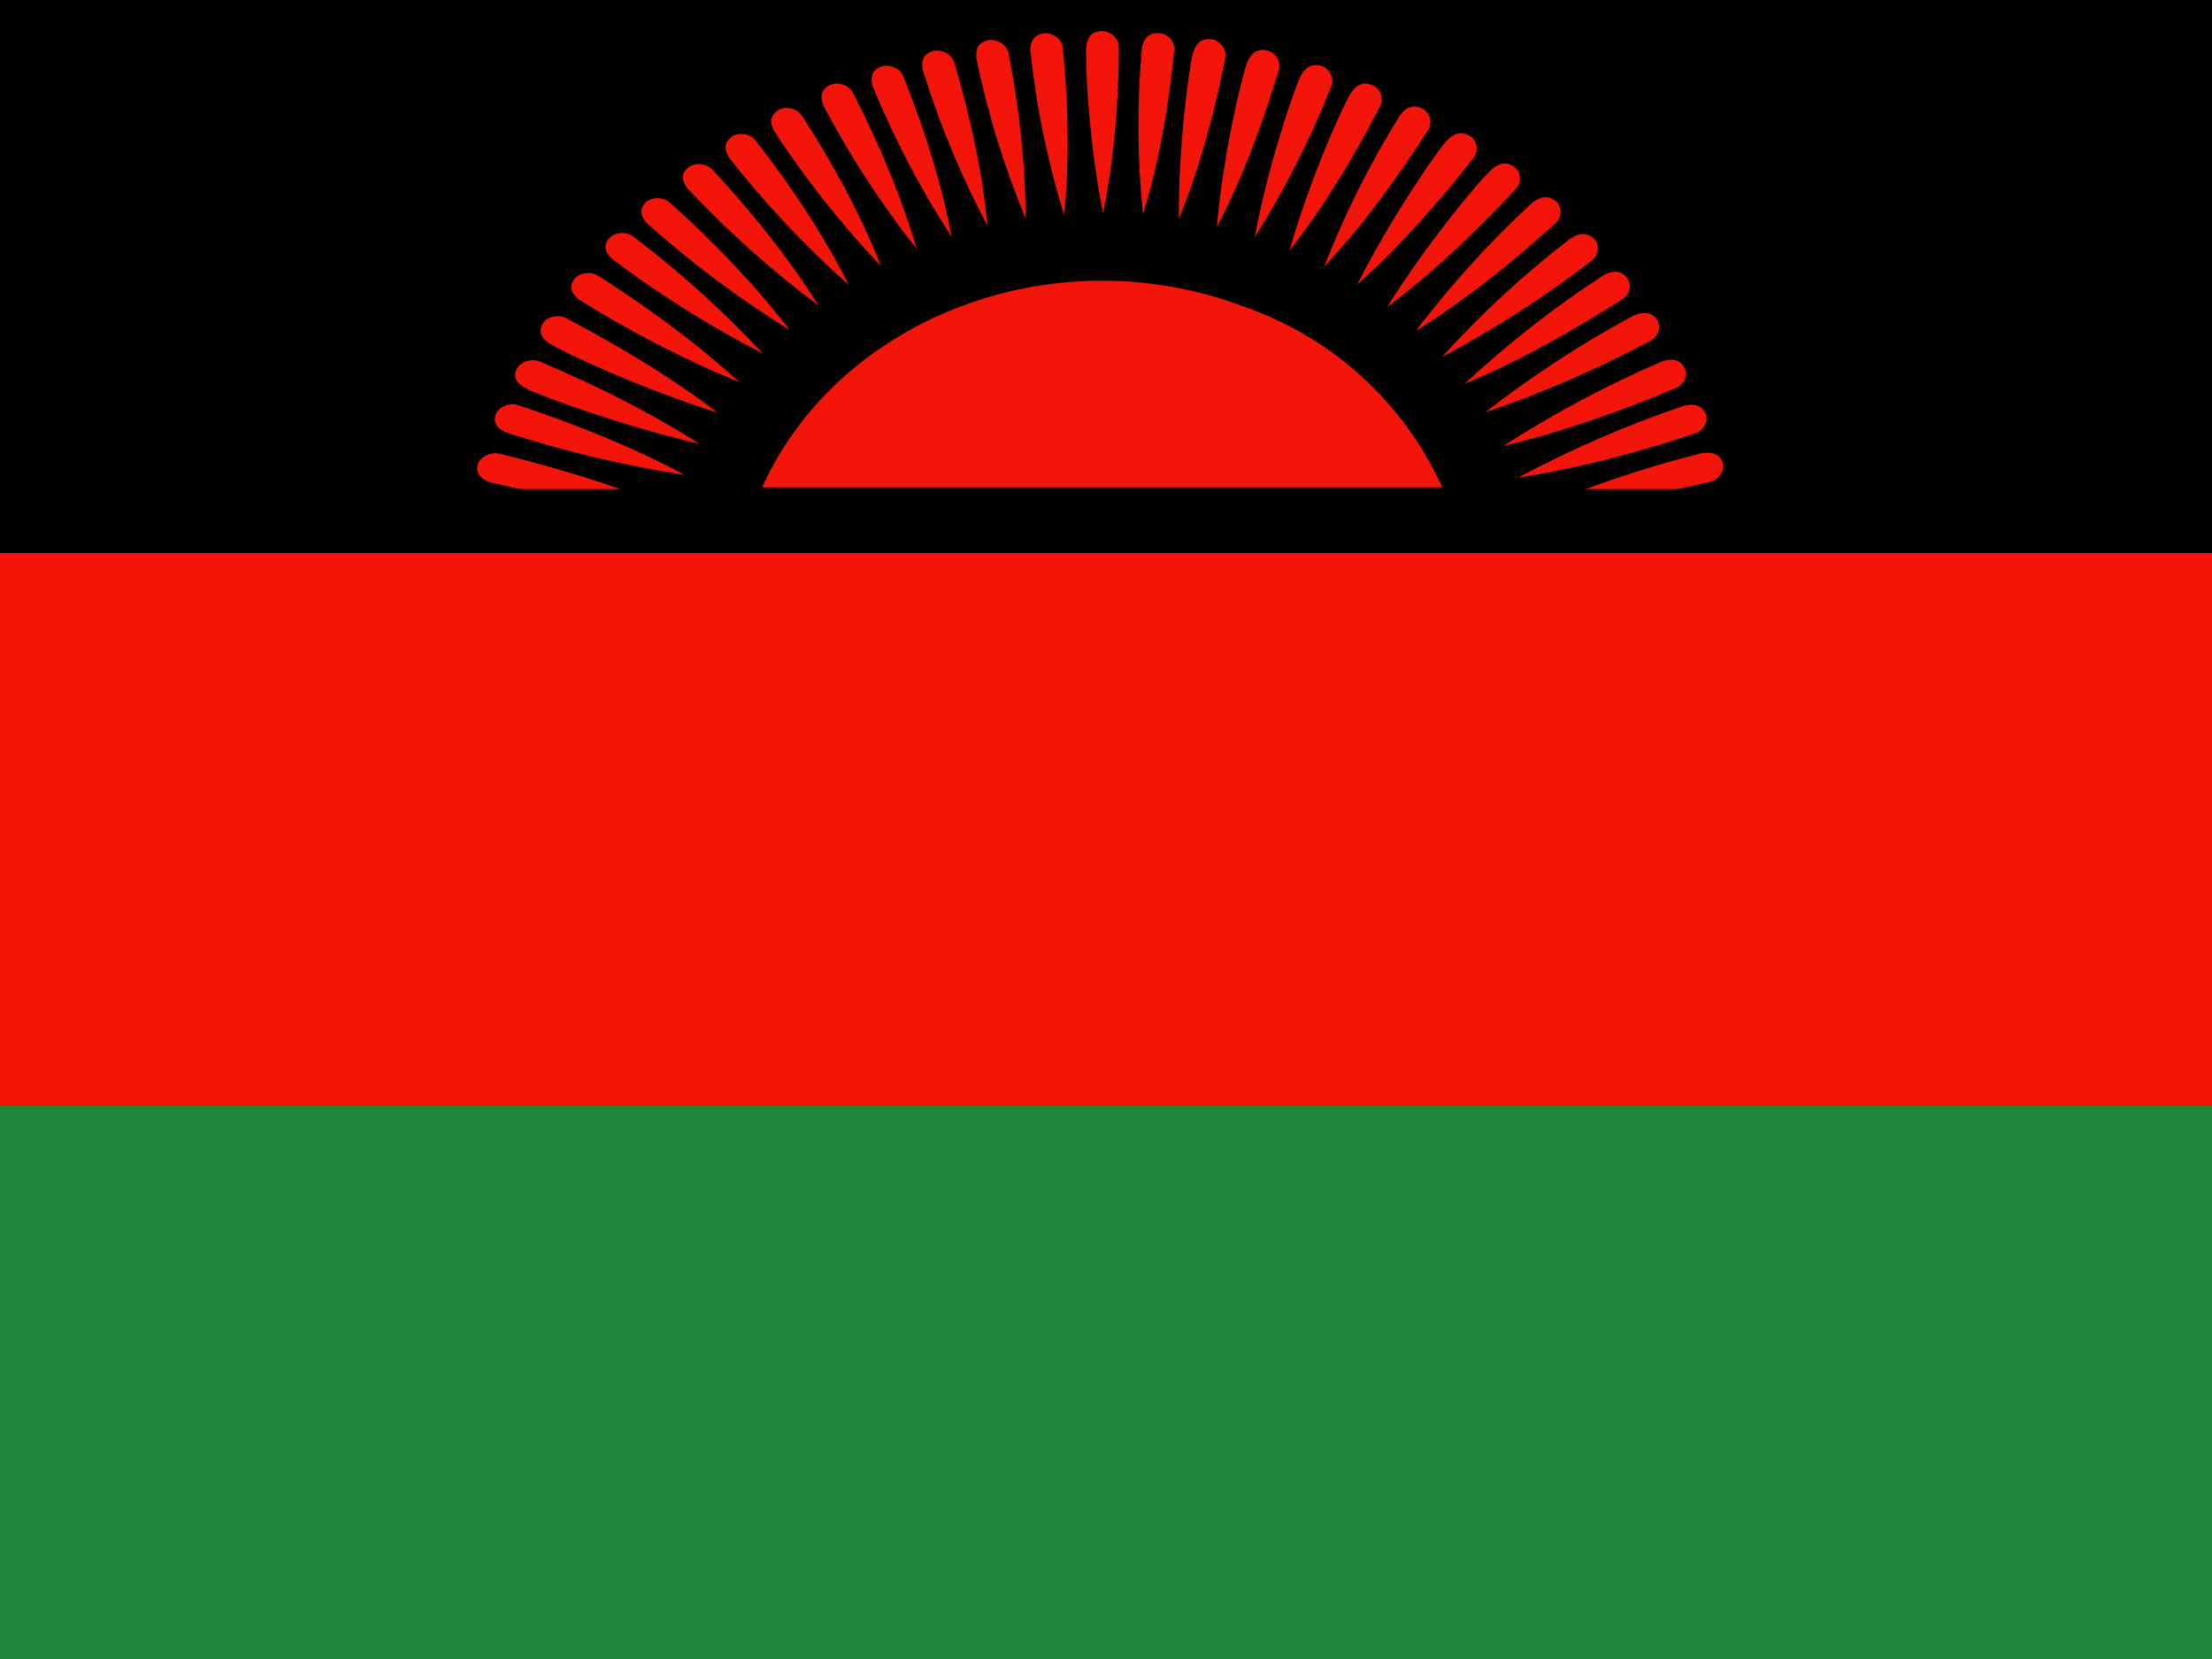
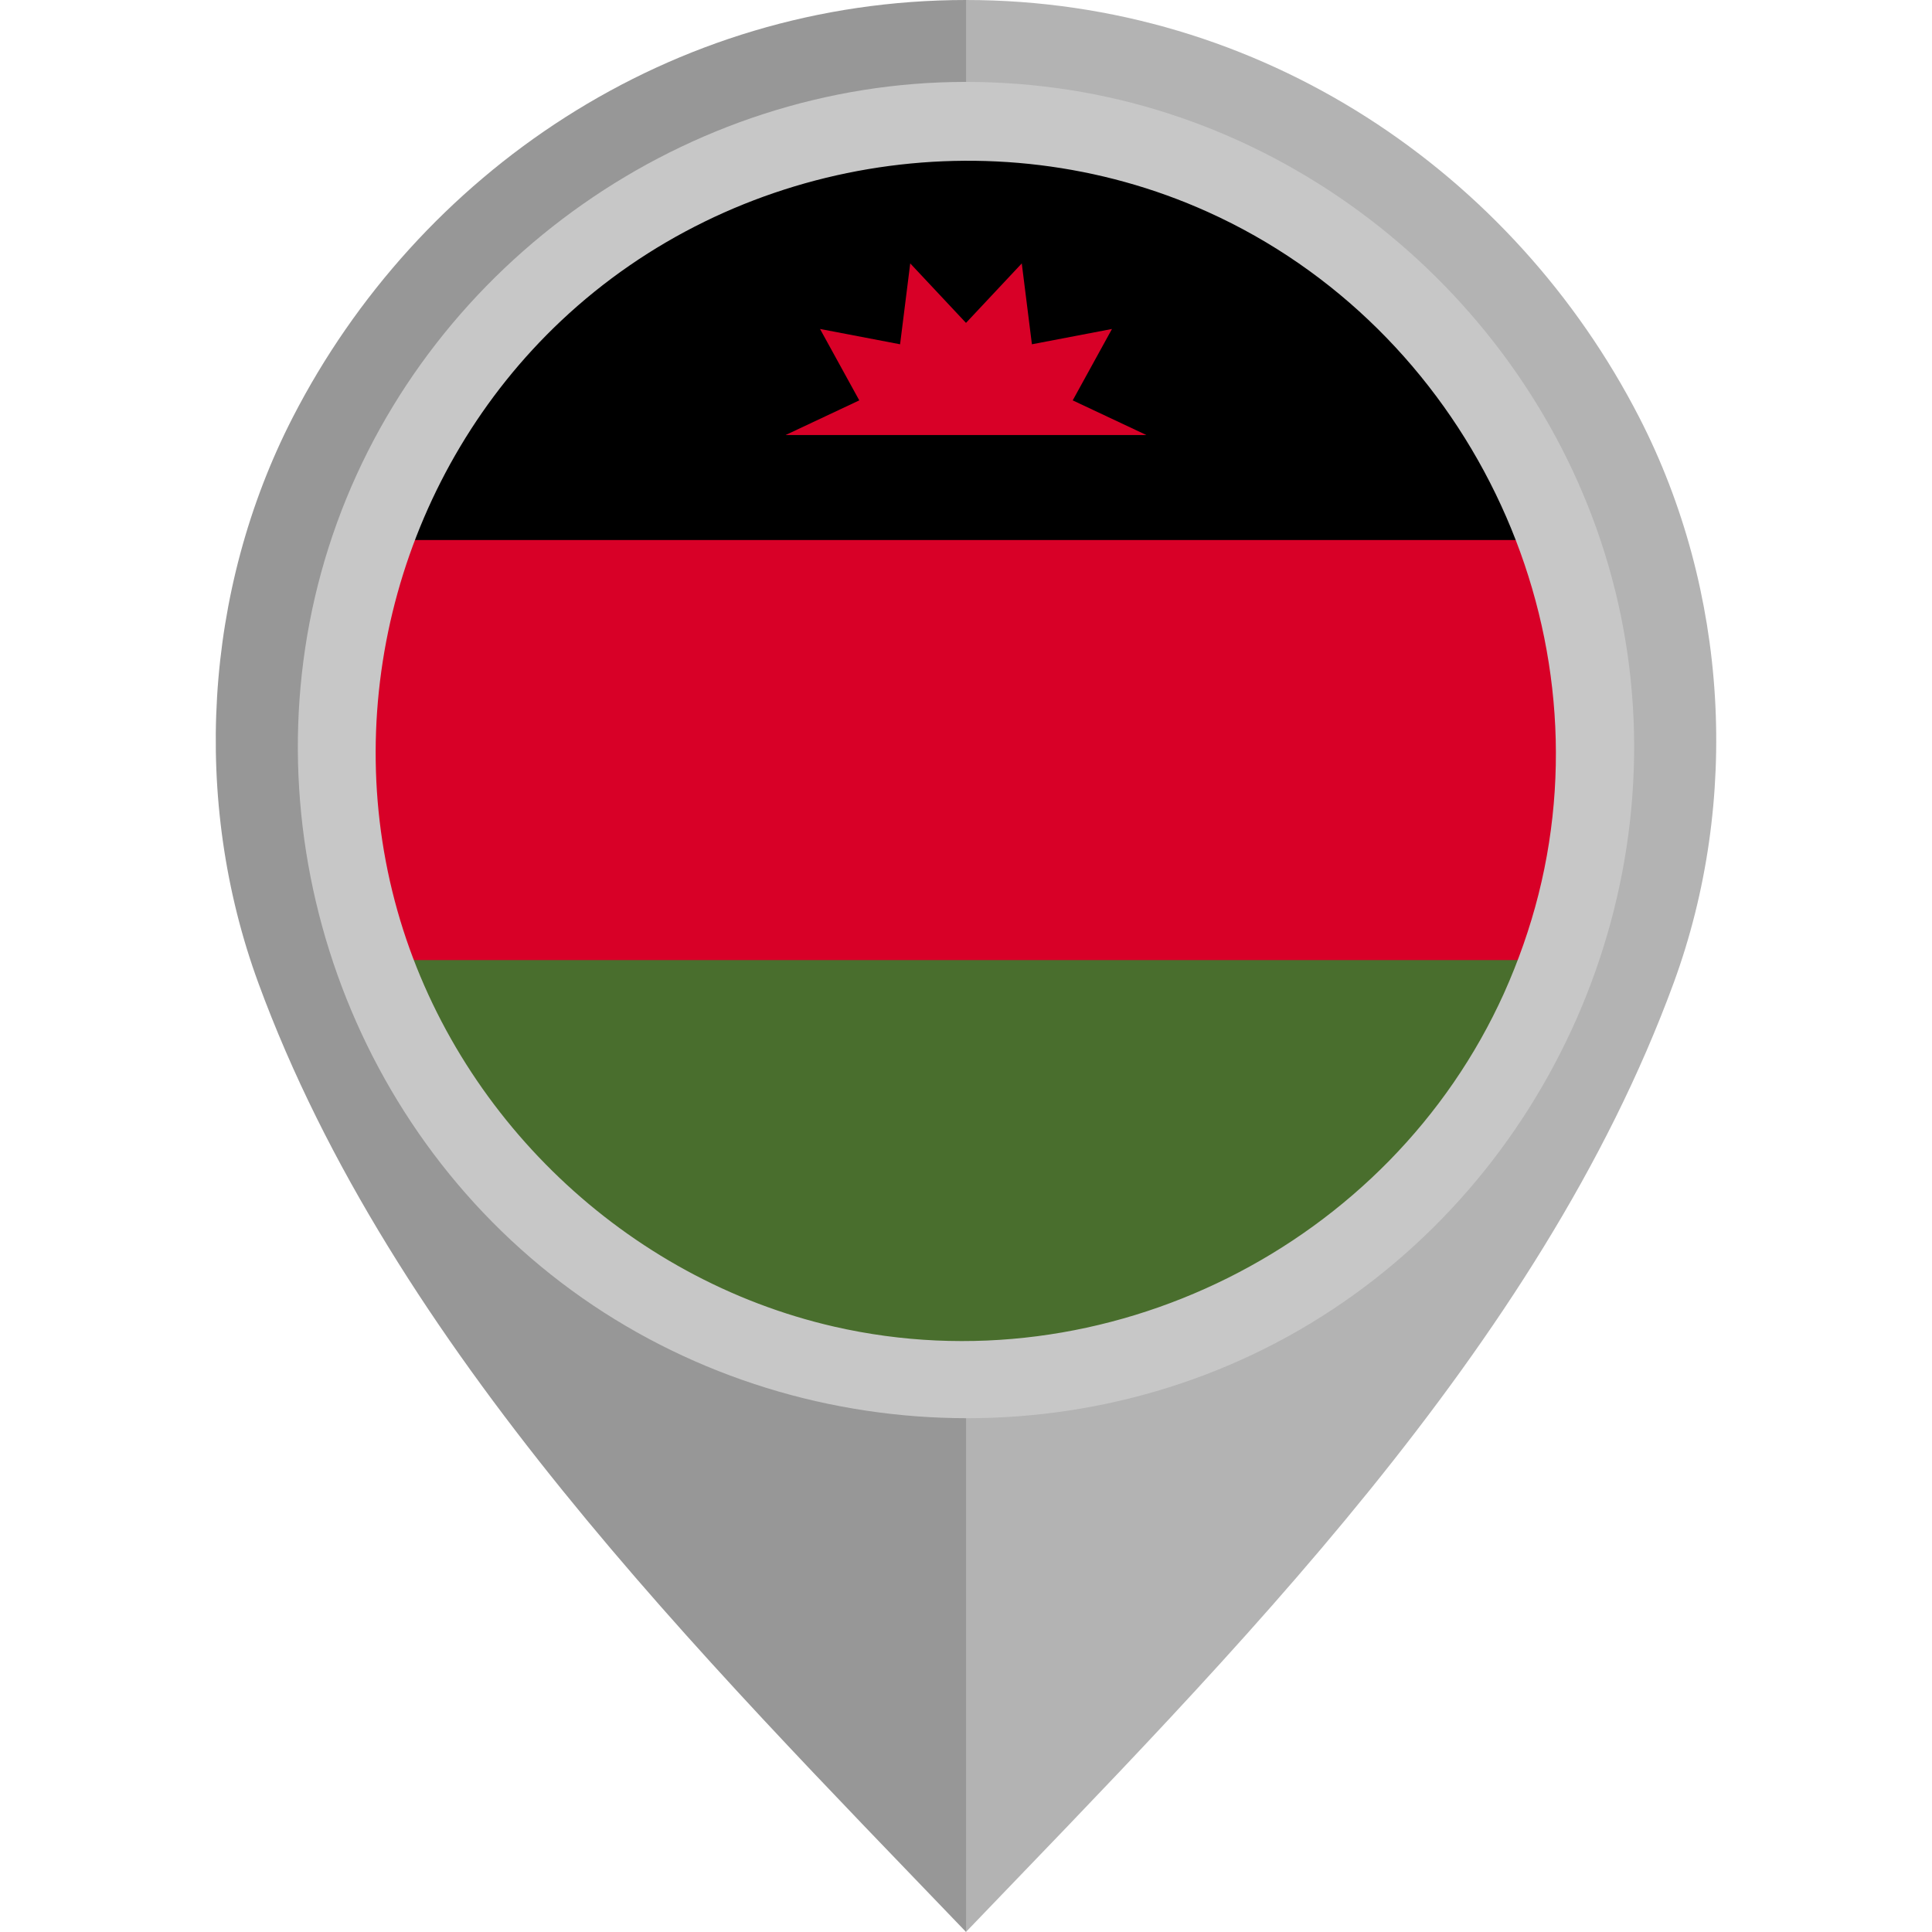
- <svg xmlns="http://www.w3.org/2000/svg" id="flag-icon-css-mw" viewBox="0 0 640 480">
-   <g fill-rule="evenodd" stroke-width="1pt">
-     <path fill="#f41408" d="M0 0h640v480H0z" />
-     <path fill="#21873b" d="M0 320h640v160H0z" />
-     <path d="M0 0h640v160H0z" />
-     <path fill="#f31509" d="M220.5 141c22.3-49.2 84.5-72.8 138.8-52.5a98.4 98.4 0 0158 52.5H220.5zm-26 6.4a332.3 332.3 0 01-52.4-7.8c-4.1-1.3-4.3-3.6-3.8-5.3.5-1.7 3.1-3.6 6.2-3 5.6 1.4 28.8 7 50 16.1zm124.6-85.9c-4.2-21-5.2-44-4.8-48C314.7 9.6 317 9 319 9s4.7 1.8 4.7 4.7c0 5.3-.1 27-4.6 48zm11.6.5a249 249 0 01-.3-48.2c.8-3.9 3.2-4.4 5.1-4.2 2 .1 4.5 2.1 4.2 5-.5 5.3-2.6 26.9-9 47.4zm10.4 1.3c-.2-21.3 3-44.3 4.1-48 1.1-3.9 3.6-4.2 5.5-3.9 2 .3 4.3 2.5 3.8 5.3-1 5.3-5.2 26.6-13.4 46.6zm11 2.2c1.8-21.2 7.3-43.8 8.8-47.5 1.5-3.7 4-3.8 5.8-3.4 2 .5 4 2.8 3.3 5.6-1.6 5.1-7.7 26-17.8 45.3zm10.9 3.2c3.9-21 11.5-43.1 13.3-46.7 1.9-3.5 4.3-3.5 6.2-2.9 1.8.6 3.7 3.2 2.7 5.8A264 264 0 01363 68.7zm10.1 3.8c5.8-20.7 15.5-42 17.7-45.5 2.2-3.4 4.6-3.1 6.4-2.3 1.8.7 3.4 3.4 2.1 6-2.5 4.8-12.5 24.4-26.2 41.8zm10 4.7a262.9 262.9 0 0122-43.9c2.4-3.2 4.9-2.7 6.6-1.8a4.4 4.4 0 011.5 6.1c-3 4.6-14.9 23.4-30.1 39.6zm9.4 5.5c9.7-19.4 23.3-39 26.1-42 2.8-3 5.2-2.3 6.8-1.3a4.4 4.4 0 011 6.2c-3.5 4.4-17.2 22.1-34 37zm8.8 6.2c11.6-18.6 27-37 30.1-39.7 3-2.8 5.4-2 6.9-.8a4.3 4.3 0 01.3 6.2c-3.8 4.1-19.1 20.7-37.3 34.3zm8.3 6.9a284 284 0 0133.8-37.2c3.3-2.5 5.5-1.5 6.9-.3a4.3 4.3 0 01-.3 6.3c-4.1 3.8-21 19.1-40.4 31.2zm7.6 7.5A278.4 278.4 0 01454.4 69c3.6-2.3 5.7-1.1 7 .3 1.2 1.3 1.5 4.4-1 6.2a306 306 0 01-43.2 27.8zm6.5 7.8A297.1 297.1 0 01464 79.6c3.7-2 5.7-.6 6.8.9 1.2 1.4 1.1 4.5-1.4 6.1-4.8 3-24.3 15.6-45.7 24.5zm5.9 8.3a307 307 0 0143-28.1c4-1.7 5.9-.2 6.9 1.3 1 1.6.6 4.6-2 6a320.8 320.8 0 01-48 20.8zm5.4 9.6a313.4 313.4 0 0145.8-24.4c4.1-1.4 5.8.3 6.6 1.9.9 1.6.3 4.6-2.6 5.8-5.3 2.2-27 11.4-49.8 16.7zm4.2 9.2a320 320 0 0148-20.8c4.2-1 5.7.8 6.4 2.5.6 1.6-.3 4.6-3.2 5.5-5.5 1.9-28 9.3-51.2 12.8zm3.4 9.8a324.5 324.5 0 0149.8-16.9c4.2-.6 5.6 1.2 6.1 3 .5 1.7-.7 4.5-3.7 5.3-5.7 1.3-28.8 7-52.2 8.6zM307.8 62a252.4 252.4 0 01-9.7-47.4c0-3.9 2.3-4.8 4.2-5 2-.1 5 1.5 5.2 4.3.5 5.3 2.6 26.9.4 48.1zm-11 1.3a251 251 0 01-14.3-46.4c-.4-4 1.8-5 3.7-5.3 2-.3 5 1 5.6 3.8a263 263 0 015 47.9zm-11 2.2A259 259 0 01267 20.3c-.8-3.9 1.3-5.1 3.2-5.6 1.9-.4 5 .6 5.9 3.4 1.5 5.1 7.7 26 9.6 47.3zm-10.5 3A264 264 0 01252.5 25c-1.1-3.8.8-5.2 2.6-5.8 1.9-.6 5.1.2 6.2 2.8 2 5 10.2 25.4 14 46.4zM265.2 72a270.4 270.4 0 01-27-41.5c-1.4-3.7.4-5.3 2.2-6 1.8-.8 5-.2 6.4 2.4 2.5 4.8 12.5 24.5 18.4 45.1zm-10.3 5a275.6 275.6 0 01-31-39.2c-1.7-3.5-.1-5.2 1.6-6.1 1.7-.9 5-.6 6.6 1.9 3 4.6 15 23.3 22.8 43.4zm-9.4 5.4A285.2 285.2 0 01211 45.7c-2.1-3.4-.7-5.2 1-6.3 1.5-1 5-1 6.7 1.4 3.4 4.3 17.1 22 26.8 41.5zm-8.7 6a292.2 292.2 0 01-37.9-33.9c-2.4-3.2-1.1-5 .4-6.2a5.5 5.5 0 016.8.8c3.8 4 19.2 20.7 30.7 39.3zm-8.5 7a299 299 0 01-41-30.7c-2.8-3-1.7-5-.3-6.3a5.5 5.5 0 016.9.3c4.2 3.7 21 19 34.4 36.6zm-7.4 7A306.6 306.6 0 01177.2 75c-3-2.8-2.1-4.8-.8-6.2 1.2-1.4 4.5-2.1 6.9-.3a292 292 0 0137.6 34zm-7 8.2a313 313 0 01-46.2-23.8c-3.3-2.5-2.6-4.7-1.5-6.1 1.1-1.5 4.3-2.5 6.9-.9 4.8 3.1 24.3 15.5 40.8 30.8zm-6.3 8.8c-22.2-7-44.9-17.6-48.4-19.9-3.6-2.2-3-4.4-2.1-6s4-2.8 6.8-1.4c5 2.7 25.8 13.5 43.7 27.3zm-5.3 9c-22.8-5.3-46.3-14-50.1-16-3.7-2-3.5-4.2-2.6-5.8.8-1.6 3.7-3.1 6.6-2 5.3 2.3 27 11.4 46.1 23.8zm-4.2 9a328.5 328.5 0 01-51.4-12.2c-4-1.6-3.8-3.9-3.2-5.5.7-1.7 3.5-3.4 6.4-2.5 5.6 1.9 28 9.3 48.2 20.2z" />
-     <path fill="#f31509" d="M194.5 147.4a332.4 332.4 0 01-52.4-7.8c-4.1-1.3-4.3-3.6-3.8-5.3.5-1.7 3.1-3.6 6.2-3 5.6 1.4 28.8 7 50 16.1z" />
-     <path d="M129.4 141.5h381.2v12.6H129.4z" />
-   </g>
+ <svg xmlns="http://www.w3.org/2000/svg" version="1.1" id="Layer_1" x="0px" y="0px" viewBox="0 0 512 512" style="enable-background:new 0 0 512 512;" xml:space="preserve">
+   <path style="fill:#B3B3B3;" d="M434.439,110.654C401.178,45.876,334.359,0.003,255.98,0v101.329  c55.478,0.004,100.593,43.671,100.595,99.151c0,54.805-45.491,102.048-100.595,102.051V512  c70.645-73.617,151.953-154.542,187.529-251.428C461.298,212.121,457.979,156.5,434.439,110.654z" />
+   <path style="fill:#979797;" d="M68.492,260.572C104.066,357.458,185.374,438.383,256.019,512V302.531  c-55.104-0.003-100.595-47.246-100.594-102.051c0.001-55.478,45.116-99.147,100.594-99.151V0  c-78.379,0.003-145.2,45.876-178.46,110.654C54.021,156.5,50.703,212.121,68.492,260.572z" />
+   <path style="fill:#D80027;" d="M96,198.772c0,19.571,3.52,38.319,9.952,55.652L256,261.381l150.048-6.957  c6.431-17.333,9.952-36.081,9.952-55.652s-3.521-38.319-9.952-55.652L256,136.163l-150.048,6.957  C99.52,160.453,96,179.201,96,198.772z" />
+   <path d="M256,38.772c-68.795,0-127.442,43.42-150.048,104.348h300.096C383.441,82.192,324.793,38.772,256,38.772z" />
+   <path style="fill:#496E2D;" d="M406.048,254.425H105.952C128.558,315.353,187.205,358.772,256,358.772  C324.793,358.772,383.441,315.353,406.048,254.425z" />
+   <polygon style="fill:#D80027;" points="303.822,115.294 284.281,106.103 294.687,87.179 273.469,91.237 270.78,69.802 256,85.567   241.22,69.802 238.531,91.237 217.313,87.178 227.718,106.103 208.178,115.294 " />
+   <path style="fill:#C7C7C7;" d="M255.927,21.706c-73.745,0-141.451,47.553-166.61,116.807  c-25.343,69.773-3.142,149.835,53.974,197.07c57.236,47.338,140.369,53.625,203.979,15.148  c63.626-38.489,97.228-114.681,82.271-187.573C414.888,91.77,355.517,35.12,283.472,23.842  C274.36,22.416,265.141,21.706,255.927,21.706 M398.59,263.184c-30.241,67.01-105.732,104.802-177.479,88.399  c-55.215-12.621-100.384-55.764-115.778-110.195c-15.749-55.658,1.328-116.804,43.417-156.425  c45.535-42.867,114.172-54.571,171.321-28.799c68.228,30.767,105.971,108.144,87.651,180.845  C405.459,245.986,402.37,254.739,398.59,263.184C396.502,267.811,400.132,259.739,398.59,263.184" />
+   <g>
+ </g>
+   <g>
+ </g>
+   <g>
+ </g>
+   <g>
+ </g>
+   <g>
+ </g>
+   <g>
+ </g>
+   <g>
+ </g>
+   <g>
+ </g>
+   <g>
+ </g>
+   <g>
+ </g>
+   <g>
+ </g>
+   <g>
+ </g>
+   <g>
+ </g>
+   <g>
+ </g>
+   <g>
+ </g>
</svg>
